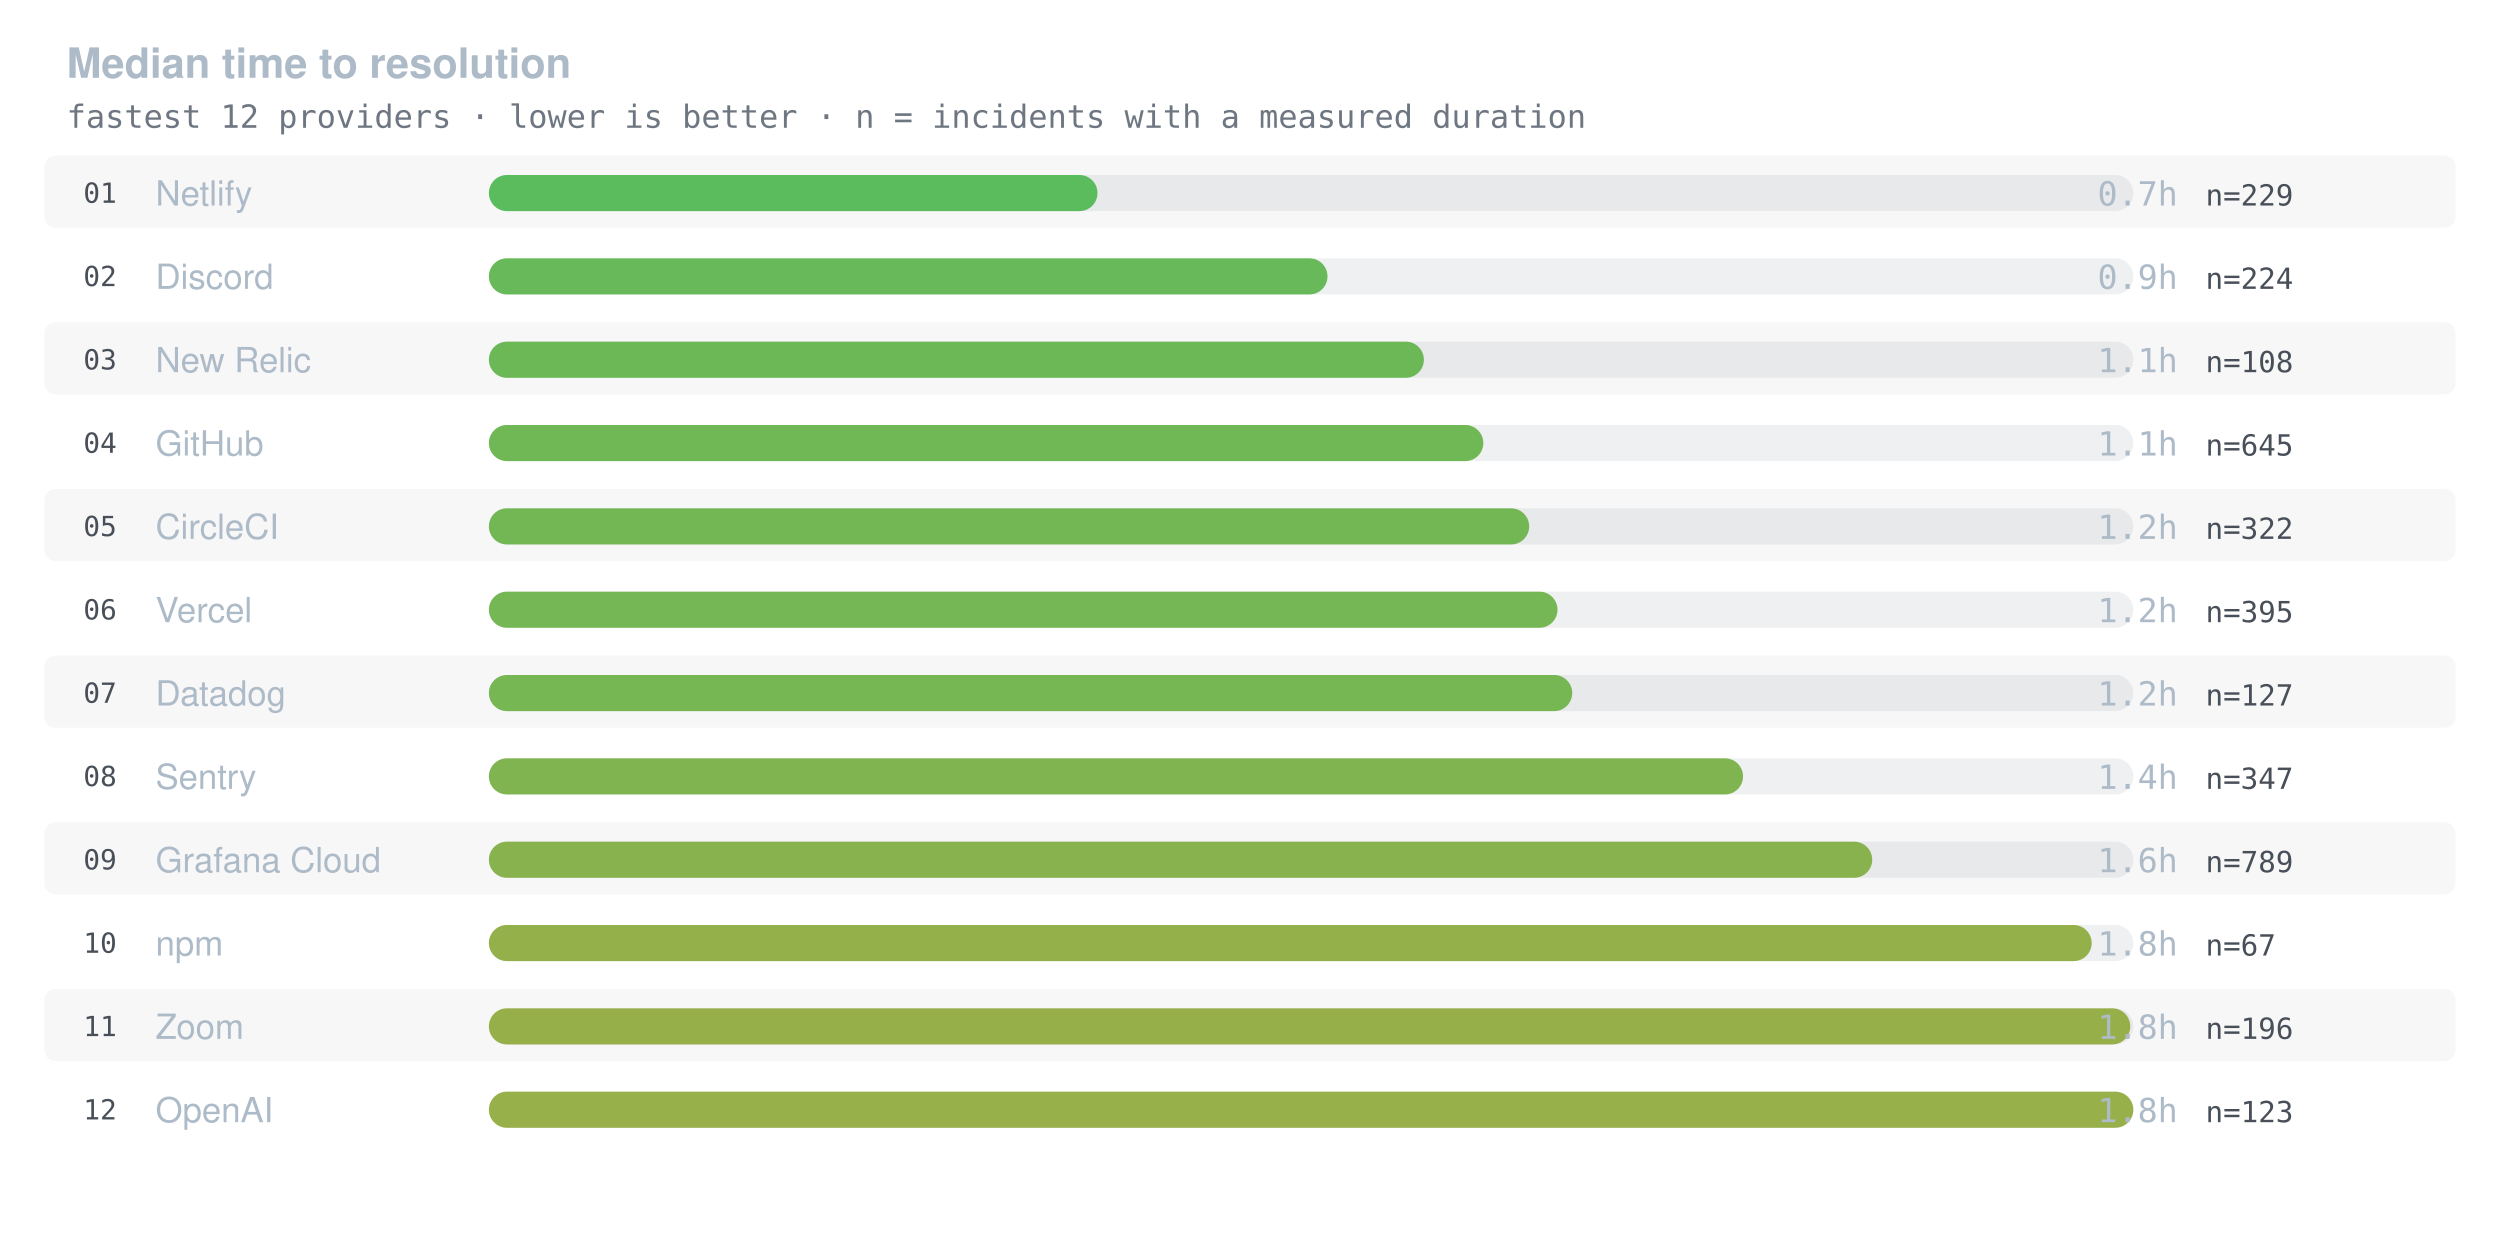
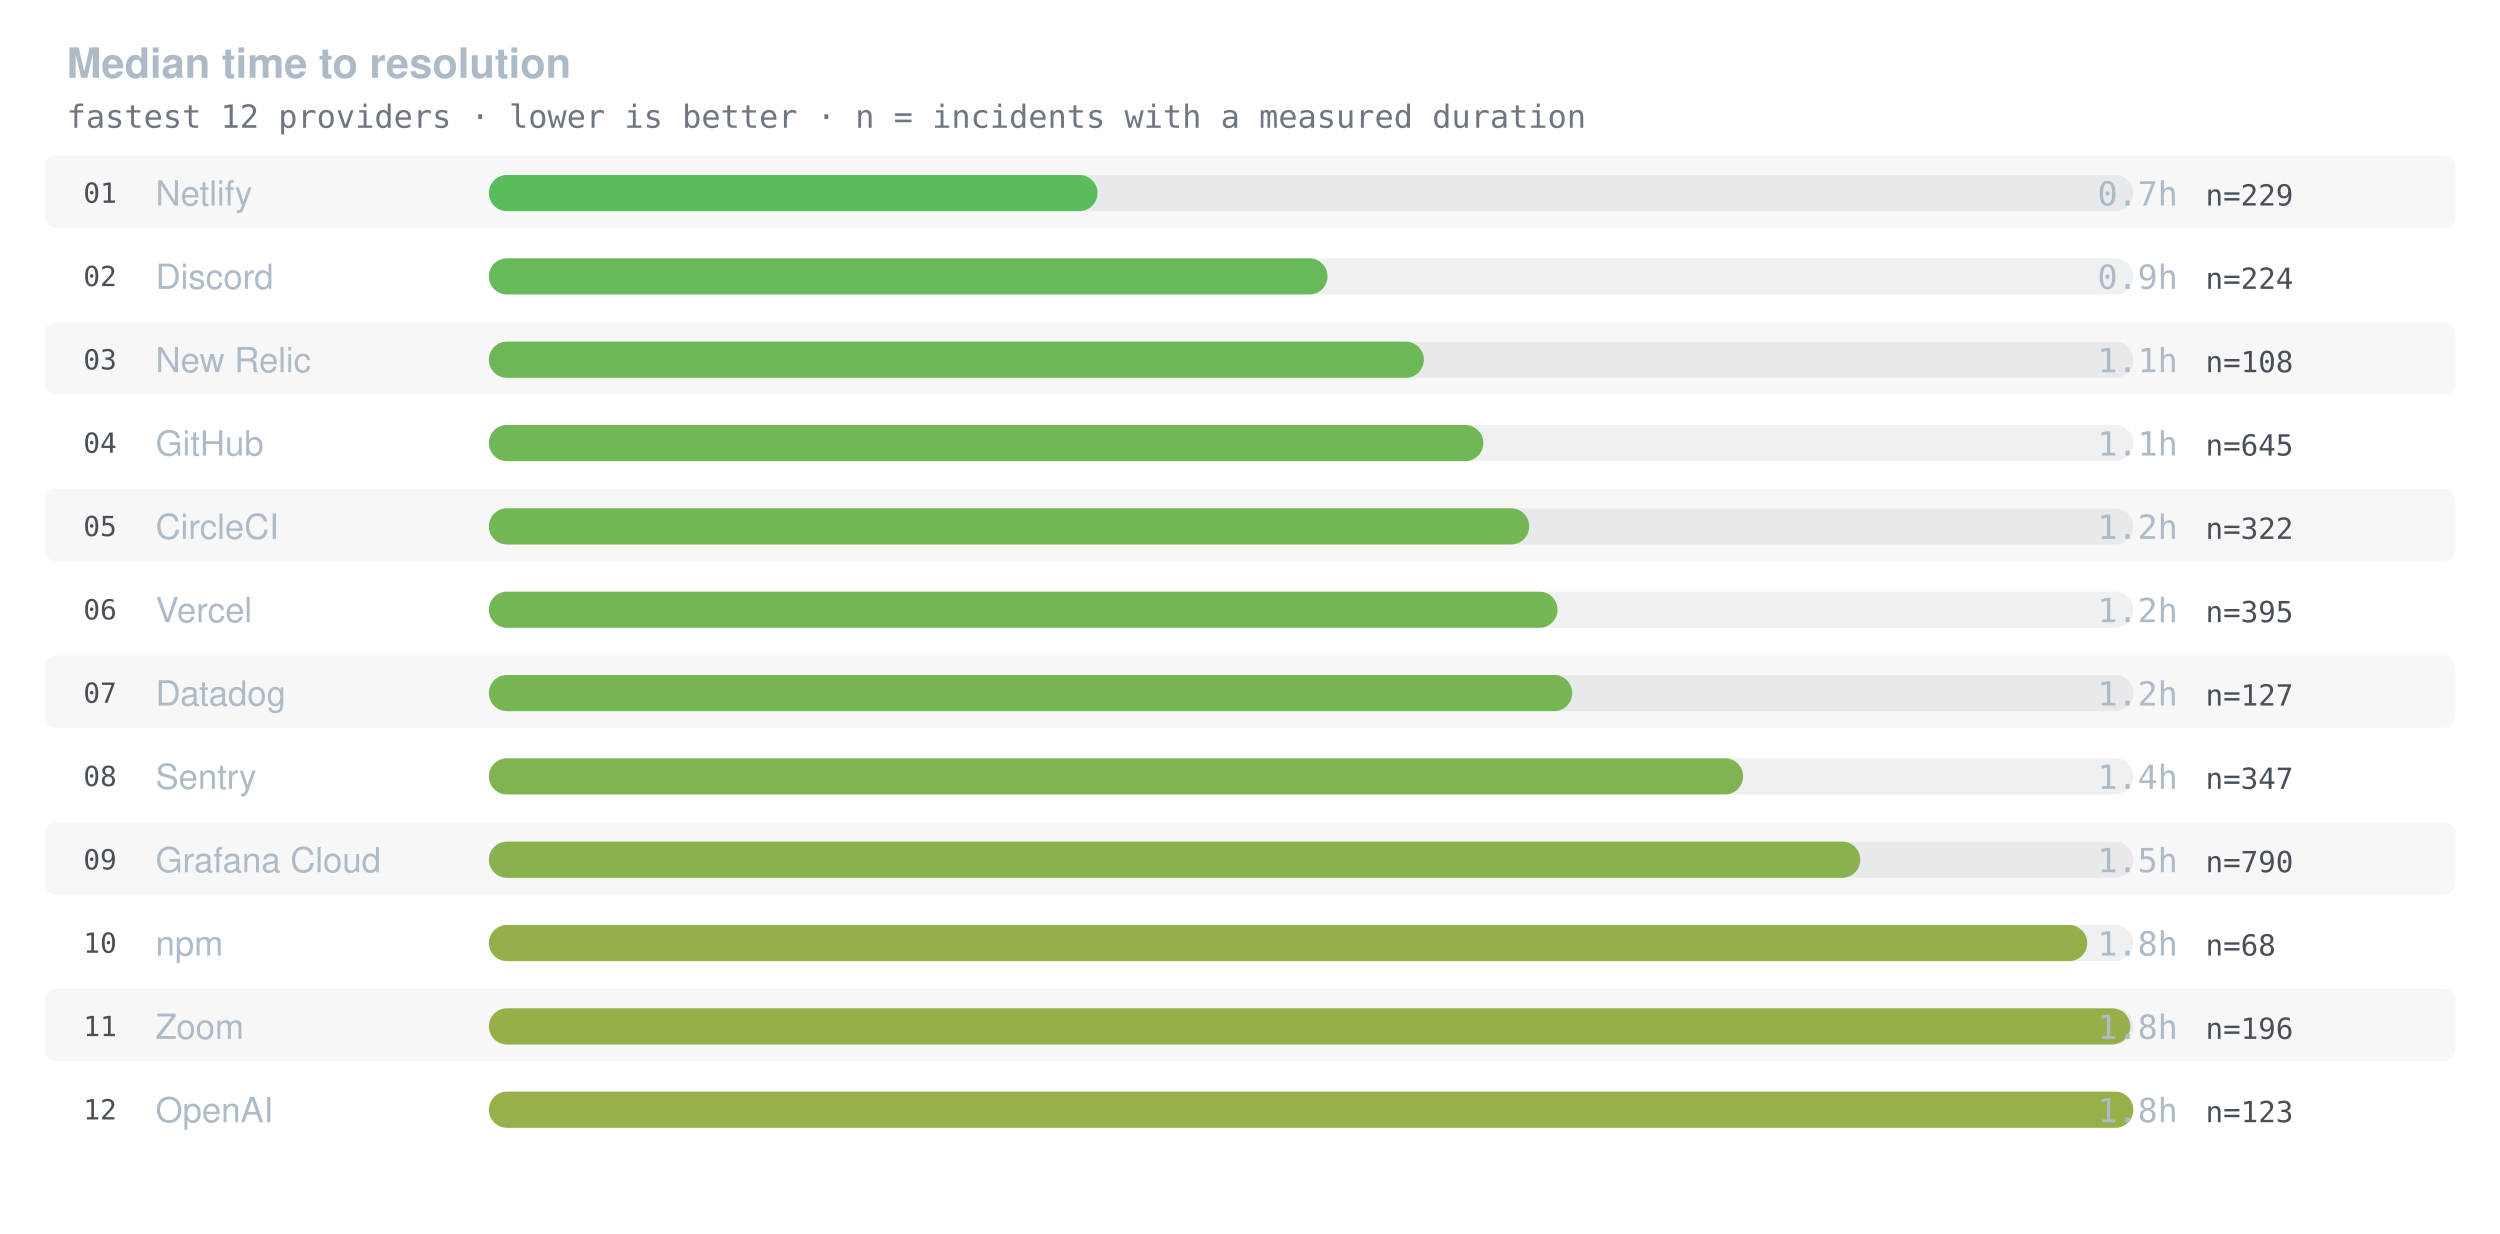
<svg xmlns="http://www.w3.org/2000/svg" viewBox="0 0 900 444" width="900" height="444" role="img">
  <text x="24" y="28" fill="#adbac7" font-size="15" font-family="-apple-system,BlinkMacSystemFont,Segoe UI,Helvetica,Arial,sans-serif" font-weight="600">Median time to resolution</text>
  <text x="24" y="46" fill="#6e7681" font-size="11.5" font-family="ui-monospace,SFMono-Regular,Menlo,Consolas,monospace">fastest 12 providers · lower is better · n = incidents with a measured duration</text>
  <rect x="16" y="56" width="868" height="26" rx="4" fill="#6e7681" opacity="0.055" />
  <text x="30" y="73" fill="#484f58" font-size="10" font-family="ui-monospace,SFMono-Regular,Menlo,Consolas,monospace">01</text>
  <text x="56" y="74" fill="#adbac7" font-size="12.5" font-family="-apple-system,BlinkMacSystemFont,Segoe UI,Helvetica,Arial,sans-serif">Netlify</text>
  <rect x="176" y="63" width="592" height="13" rx="6.5" fill="#6e7681" opacity="0.11" />
  <rect x="176" y="63" width="219.1" height="13" rx="6.5" fill="#4ab74d" opacity="0.9" />
  <text x="784" y="74" fill="#adbac7" font-size="12" font-family="ui-monospace,SFMono-Regular,Menlo,Consolas,monospace" text-anchor="end">0.7h</text>
  <text x="794" y="74" fill="#484f58" font-size="10.5" font-family="ui-monospace,SFMono-Regular,Menlo,Consolas,monospace">n=229</text>
  <text x="30" y="103" fill="#484f58" font-size="10" font-family="ui-monospace,SFMono-Regular,Menlo,Consolas,monospace">02</text>
  <text x="56" y="104" fill="#adbac7" font-size="12.5" font-family="-apple-system,BlinkMacSystemFont,Segoe UI,Helvetica,Arial,sans-serif">Discord</text>
  <rect x="176" y="93" width="592" height="13" rx="6.5" fill="#6e7681" opacity="0.11" />
  <rect x="176" y="93" width="301.9" height="13" rx="6.5" fill="#59b348" opacity="0.9" />
  <text x="784" y="104" fill="#adbac7" font-size="12" font-family="ui-monospace,SFMono-Regular,Menlo,Consolas,monospace" text-anchor="end">0.9h</text>
  <text x="794" y="104" fill="#484f58" font-size="10.5" font-family="ui-monospace,SFMono-Regular,Menlo,Consolas,monospace">n=224</text>
  <rect x="16" y="116" width="868" height="26" rx="4" fill="#6e7681" opacity="0.055" />
  <text x="30" y="133" fill="#484f58" font-size="10" font-family="ui-monospace,SFMono-Regular,Menlo,Consolas,monospace">03</text>
  <text x="56" y="134" fill="#adbac7" font-size="12.5" font-family="-apple-system,BlinkMacSystemFont,Segoe UI,Helvetica,Arial,sans-serif">New Relic</text>
  <rect x="176" y="123" width="592" height="13" rx="6.5" fill="#6e7681" opacity="0.11" />
  <rect x="176" y="123" width="336.6" height="13" rx="6.5" fill="#5fb246" opacity="0.9" />
  <text x="784" y="134" fill="#adbac7" font-size="12" font-family="ui-monospace,SFMono-Regular,Menlo,Consolas,monospace" text-anchor="end">1.1h</text>
  <text x="794" y="134" fill="#484f58" font-size="10.5" font-family="ui-monospace,SFMono-Regular,Menlo,Consolas,monospace">n=108</text>
  <text x="30" y="163" fill="#484f58" font-size="10" font-family="ui-monospace,SFMono-Regular,Menlo,Consolas,monospace">04</text>
  <text x="56" y="164" fill="#adbac7" font-size="12.5" font-family="-apple-system,BlinkMacSystemFont,Segoe UI,Helvetica,Arial,sans-serif">GitHub</text>
  <rect x="176" y="153" width="592" height="13" rx="6.5" fill="#6e7681" opacity="0.11" />
  <rect x="176" y="153" width="358.0" height="13" rx="6.5" fill="#63b145" opacity="0.9" />
  <text x="784" y="164" fill="#adbac7" font-size="12" font-family="ui-monospace,SFMono-Regular,Menlo,Consolas,monospace" text-anchor="end">1.1h</text>
  <text x="794" y="164" fill="#484f58" font-size="10.5" font-family="ui-monospace,SFMono-Regular,Menlo,Consolas,monospace">n=645</text>
  <rect x="16" y="176" width="868" height="26" rx="4" fill="#6e7681" opacity="0.055" />
  <text x="30" y="193" fill="#484f58" font-size="10" font-family="ui-monospace,SFMono-Regular,Menlo,Consolas,monospace">05</text>
  <text x="56" y="194" fill="#adbac7" font-size="12.5" font-family="-apple-system,BlinkMacSystemFont,Segoe UI,Helvetica,Arial,sans-serif">CircleCI</text>
  <rect x="176" y="183" width="592" height="13" rx="6.5" fill="#6e7681" opacity="0.11" />
  <rect x="176" y="183" width="374.5" height="13" rx="6.5" fill="#66b044" opacity="0.9" />
  <text x="784" y="194" fill="#adbac7" font-size="12" font-family="ui-monospace,SFMono-Regular,Menlo,Consolas,monospace" text-anchor="end">1.2h</text>
  <text x="794" y="194" fill="#484f58" font-size="10.5" font-family="ui-monospace,SFMono-Regular,Menlo,Consolas,monospace">n=322</text>
  <text x="30" y="223" fill="#484f58" font-size="10" font-family="ui-monospace,SFMono-Regular,Menlo,Consolas,monospace">06</text>
  <text x="56" y="224" fill="#adbac7" font-size="12.5" font-family="-apple-system,BlinkMacSystemFont,Segoe UI,Helvetica,Arial,sans-serif">Vercel</text>
  <rect x="176" y="213" width="592" height="13" rx="6.5" fill="#6e7681" opacity="0.11" />
  <rect x="176" y="213" width="384.7" height="13" rx="6.5" fill="#68b043" opacity="0.9" />
  <text x="784" y="224" fill="#adbac7" font-size="12" font-family="ui-monospace,SFMono-Regular,Menlo,Consolas,monospace" text-anchor="end">1.2h</text>
  <text x="794" y="224" fill="#484f58" font-size="10.5" font-family="ui-monospace,SFMono-Regular,Menlo,Consolas,monospace">n=395</text>
  <rect x="16" y="236" width="868" height="26" rx="4" fill="#6e7681" opacity="0.055" />
  <text x="30" y="253" fill="#484f58" font-size="10" font-family="ui-monospace,SFMono-Regular,Menlo,Consolas,monospace">07</text>
  <text x="56" y="254" fill="#adbac7" font-size="12.5" font-family="-apple-system,BlinkMacSystemFont,Segoe UI,Helvetica,Arial,sans-serif">Datadog</text>
  <rect x="176" y="243" width="592" height="13" rx="6.5" fill="#6e7681" opacity="0.11" />
  <rect x="176" y="243" width="390.0" height="13" rx="6.5" fill="#69b043" opacity="0.9" />
  <text x="784" y="254" fill="#adbac7" font-size="12" font-family="ui-monospace,SFMono-Regular,Menlo,Consolas,monospace" text-anchor="end">1.2h</text>
  <text x="794" y="254" fill="#484f58" font-size="10.5" font-family="ui-monospace,SFMono-Regular,Menlo,Consolas,monospace">n=127</text>
  <text x="30" y="283" fill="#484f58" font-size="10" font-family="ui-monospace,SFMono-Regular,Menlo,Consolas,monospace">08</text>
  <text x="56" y="284" fill="#adbac7" font-size="12.5" font-family="-apple-system,BlinkMacSystemFont,Segoe UI,Helvetica,Arial,sans-serif">Sentry</text>
  <rect x="176" y="273" width="592" height="13" rx="6.5" fill="#6e7681" opacity="0.11" />
  <rect x="176" y="273" width="451.5" height="13" rx="6.5" fill="#74ad3f" opacity="0.9" />
  <text x="784" y="284" fill="#adbac7" font-size="12" font-family="ui-monospace,SFMono-Regular,Menlo,Consolas,monospace" text-anchor="end">1.4h</text>
  <text x="794" y="284" fill="#484f58" font-size="10.5" font-family="ui-monospace,SFMono-Regular,Menlo,Consolas,monospace">n=347</text>
  <rect x="16" y="296" width="868" height="26" rx="4" fill="#6e7681" opacity="0.055" />
  <text x="30" y="313" fill="#484f58" font-size="10" font-family="ui-monospace,SFMono-Regular,Menlo,Consolas,monospace">09</text>
  <text x="56" y="314" fill="#adbac7" font-size="12.5" font-family="-apple-system,BlinkMacSystemFont,Segoe UI,Helvetica,Arial,sans-serif">Grafana Cloud</text>
  <rect x="176" y="303" width="592" height="13" rx="6.5" fill="#6e7681" opacity="0.11" />
-   <rect x="176" y="303" width="498.0" height="13" rx="6.5" fill="#7dac3d" opacity="0.9" />
-   <text x="784" y="314" fill="#adbac7" font-size="12" font-family="ui-monospace,SFMono-Regular,Menlo,Consolas,monospace" text-anchor="end">1.6h</text>
-   <text x="794" y="314" fill="#484f58" font-size="10.5" font-family="ui-monospace,SFMono-Regular,Menlo,Consolas,monospace">n=789</text>
+   <rect x="176" y="303" width="493.7" height="13" rx="6.5" fill="#7cac3d" opacity="0.9" />
+   <text x="784" y="314" fill="#adbac7" font-size="12" font-family="ui-monospace,SFMono-Regular,Menlo,Consolas,monospace" text-anchor="end">1.5h</text>
+   <text x="794" y="314" fill="#484f58" font-size="10.5" font-family="ui-monospace,SFMono-Regular,Menlo,Consolas,monospace">n=790</text>
  <text x="30" y="343" fill="#484f58" font-size="10" font-family="ui-monospace,SFMono-Regular,Menlo,Consolas,monospace">10</text>
  <text x="56" y="344" fill="#adbac7" font-size="12.5" font-family="-apple-system,BlinkMacSystemFont,Segoe UI,Helvetica,Arial,sans-serif">npm</text>
  <rect x="176" y="333" width="592" height="13" rx="6.5" fill="#6e7681" opacity="0.11" />
-   <rect x="176" y="333" width="577.0" height="13" rx="6.5" fill="#8ba838" opacity="0.9" />
+   <rect x="176" y="333" width="575.4" height="13" rx="6.5" fill="#8ba838" opacity="0.9" />
  <text x="784" y="344" fill="#adbac7" font-size="12" font-family="ui-monospace,SFMono-Regular,Menlo,Consolas,monospace" text-anchor="end">1.8h</text>
-   <text x="794" y="344" fill="#484f58" font-size="10.5" font-family="ui-monospace,SFMono-Regular,Menlo,Consolas,monospace">n=67</text>
+   <text x="794" y="344" fill="#484f58" font-size="10.5" font-family="ui-monospace,SFMono-Regular,Menlo,Consolas,monospace">n=68</text>
  <rect x="16" y="356" width="868" height="26" rx="4" fill="#6e7681" opacity="0.055" />
  <text x="30" y="373" fill="#484f58" font-size="10" font-family="ui-monospace,SFMono-Regular,Menlo,Consolas,monospace">11</text>
  <text x="56" y="374" fill="#adbac7" font-size="12.5" font-family="-apple-system,BlinkMacSystemFont,Segoe UI,Helvetica,Arial,sans-serif">Zoom</text>
  <rect x="176" y="363" width="592" height="13" rx="6.5" fill="#6e7681" opacity="0.11" />
  <rect x="176" y="363" width="590.9" height="13" rx="6.5" fill="#8ea837" opacity="0.9" />
  <text x="784" y="374" fill="#adbac7" font-size="12" font-family="ui-monospace,SFMono-Regular,Menlo,Consolas,monospace" text-anchor="end">1.8h</text>
  <text x="794" y="374" fill="#484f58" font-size="10.5" font-family="ui-monospace,SFMono-Regular,Menlo,Consolas,monospace">n=196</text>
  <text x="30" y="403" fill="#484f58" font-size="10" font-family="ui-monospace,SFMono-Regular,Menlo,Consolas,monospace">12</text>
  <text x="56" y="404" fill="#adbac7" font-size="12.5" font-family="-apple-system,BlinkMacSystemFont,Segoe UI,Helvetica,Arial,sans-serif">OpenAI</text>
  <rect x="176" y="393" width="592" height="13" rx="6.5" fill="#6e7681" opacity="0.11" />
  <rect x="176" y="393" width="592.0" height="13" rx="6.5" fill="#8ea837" opacity="0.9" />
  <text x="784" y="404" fill="#adbac7" font-size="12" font-family="ui-monospace,SFMono-Regular,Menlo,Consolas,monospace" text-anchor="end">1.8h</text>
  <text x="794" y="404" fill="#484f58" font-size="10.5" font-family="ui-monospace,SFMono-Regular,Menlo,Consolas,monospace">n=123</text>
</svg>
